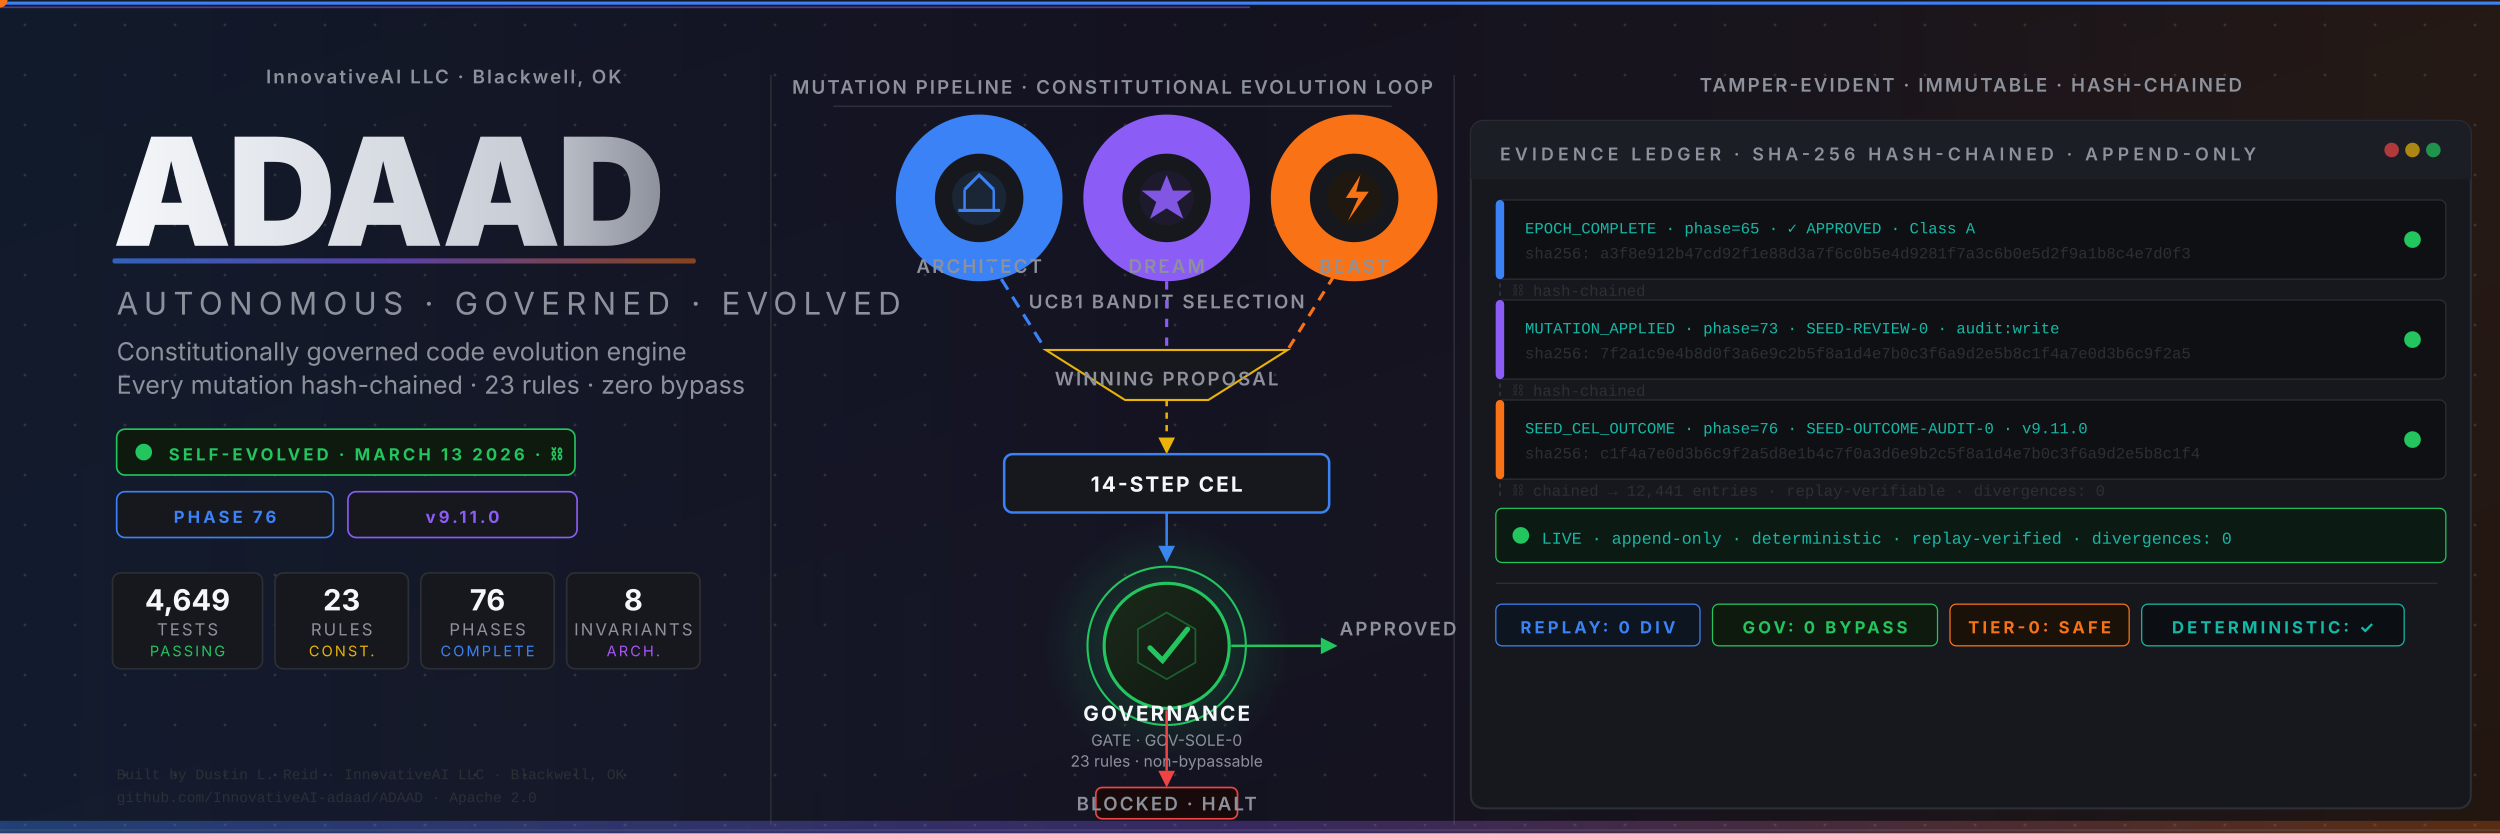
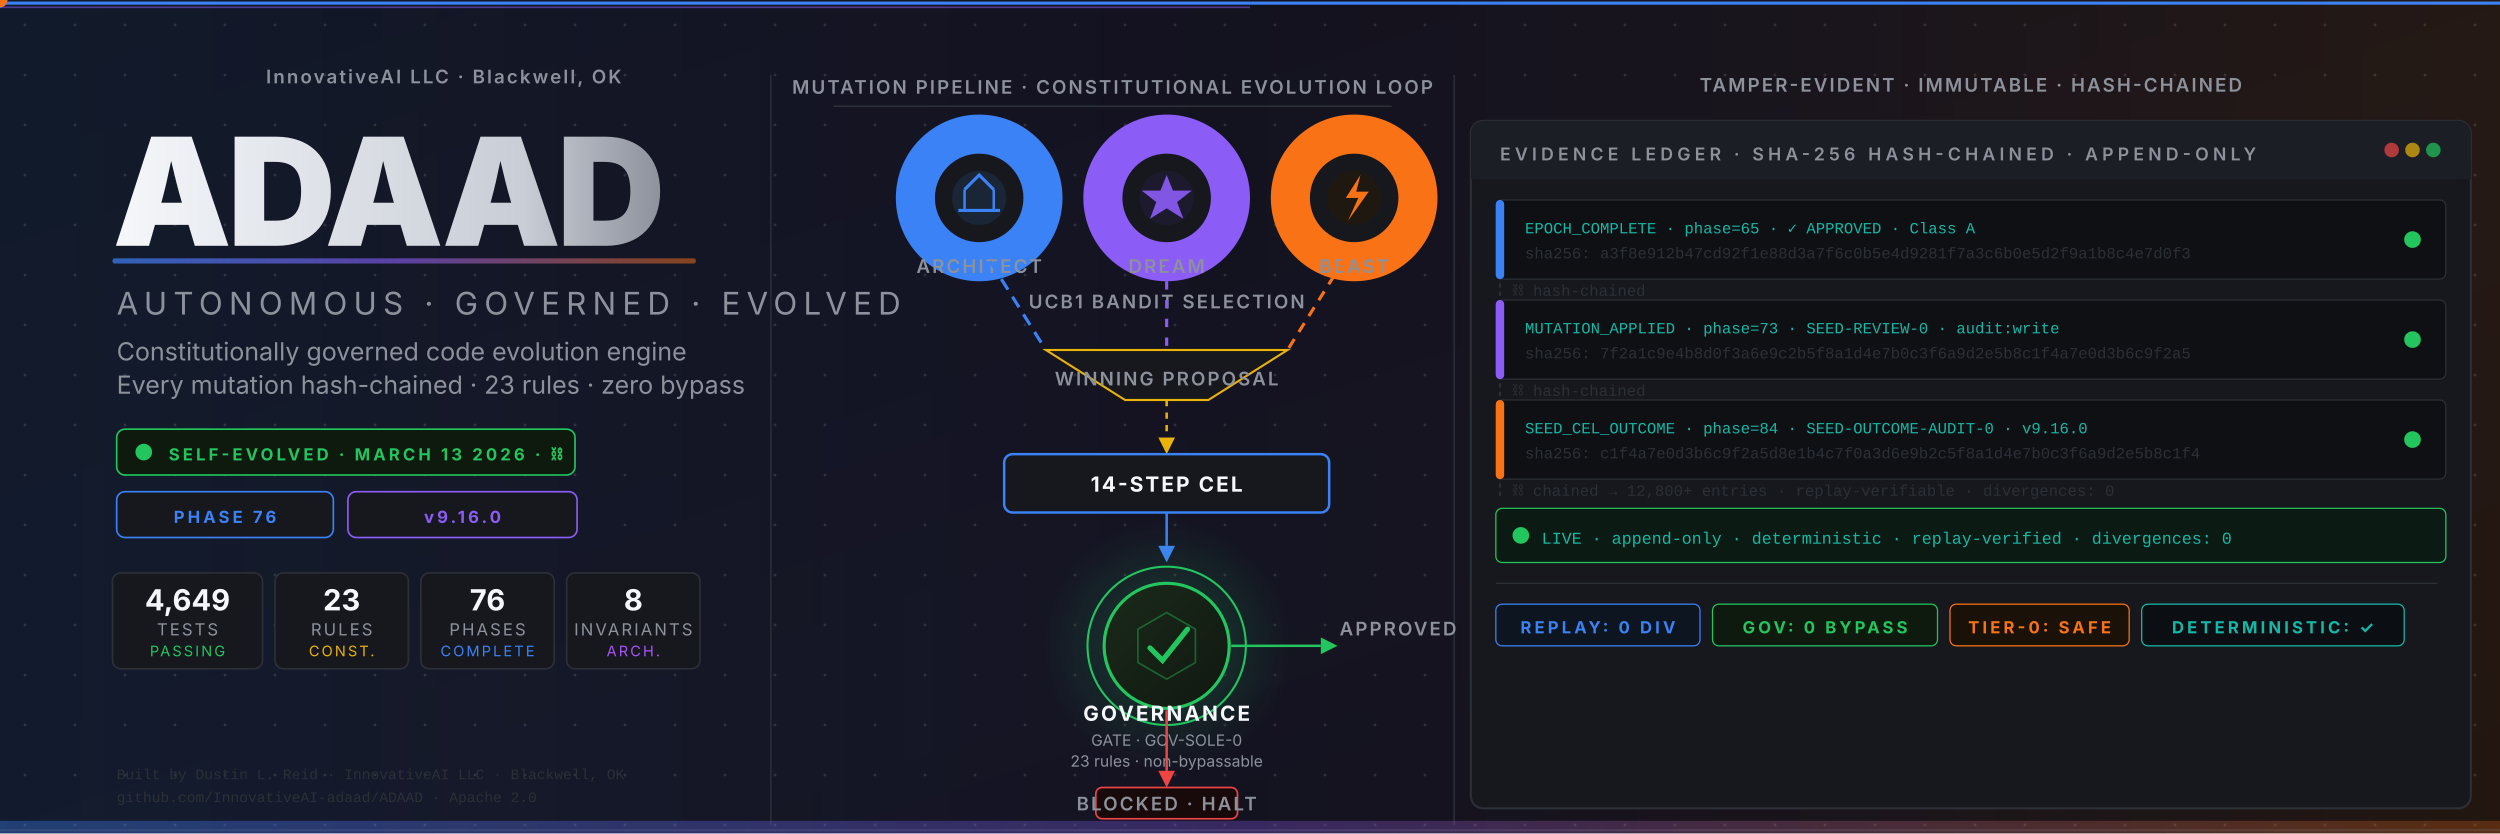
<svg xmlns="http://www.w3.org/2000/svg" viewBox="0 0 1200 400" width="100%" preserveAspectRatio="xMidYMid meet">
  <defs>
    <style>
      .logo-text { font-family:'Inter',Arial,sans-serif;font-weight:900;font-size:72px;letter-spacing:-2px; }
      .logo-sub  { font-family:'Inter',Arial,sans-serif;font-weight:400;font-size:15px;letter-spacing:3px; }
      .pill-text { font-family:'Inter',Arial,sans-serif;font-weight:700;font-size:8px;letter-spacing:1.5px; }
      .node-lbl  { font-family:'Inter',Arial,sans-serif;font-weight:600;font-size:9px;fill:#8c919b;letter-spacing:1px; }
      .gate-lbl  { font-family:'Inter',Arial,sans-serif;font-weight:700;font-size:10px;fill:#f5f7fa;letter-spacing:1px; }
      .gate-sub  { font-family:'Inter',Arial,sans-serif;font-weight:400;font-size:7.5px;fill:#8c919b; }
      .stat-num  { font-family:'Inter',Arial,sans-serif;font-weight:700;font-size:14px;fill:#f5f7fa; }
      .stat-lbl  { font-family:'Inter',Arial,sans-serif;font-weight:400;font-size:8px;fill:#8c919b;letter-spacing:1px; }
      .hash-text { font-family:'JetBrains Mono','Courier New',monospace;font-size:7.5px;fill:#2b2f36; }
      .hash-live { font-family:'JetBrains Mono','Courier New',monospace;font-size:7.5px;fill:#14b8a6; }
      .corner-tx { font-family:'JetBrains Mono','Courier New',monospace;font-size:7px;fill:#2b2f36; }

      @keyframes gridShimmer{0%{opacity:.04}50%{opacity:.09}100%{opacity:.04}}
      .grid{animation:gridShimmer 8s ease-in-out infinite}

      @keyframes chainFlow{0%{stroke-dashoffset:60;opacity:.3}50%{opacity:.8}100%{stroke-dashoffset:0;opacity:.3}}
      .chain-b{stroke:#3b82f6;stroke-width:1.5;fill:none;stroke-dasharray:6 4;animation:chainFlow 2.5s linear infinite}
      .chain-v{stroke:#8b5cf6;stroke-width:1.5;fill:none;stroke-dasharray:4 5;animation:chainFlow 3s linear infinite reverse}
      .chain-o{stroke:#f97316;stroke-width:1.5;fill:none;stroke-dasharray:5 4;animation:chainFlow 2.8s linear infinite}
      .chain-g{stroke:#22c55e;stroke-width:1.2;fill:none;stroke-dasharray:4 4;animation:chainFlow 2s linear infinite}

      @keyframes orbB{0%,100%{r:36;opacity:.12}50%{r:48;opacity:.05}}
      @keyframes orbV{0%,100%{r:36;opacity:.12}50%{r:48;opacity:.05}}
      @keyframes orbO{0%,100%{r:36;opacity:.12}50%{r:48;opacity:.05}}
      .glow-b{fill:#3b82f6;animation:orbB 3s ease-in-out infinite}
      .glow-v{fill:#8b5cf6;animation:orbV 3.4s ease-in-out .5s infinite}
      .glow-o{fill:#f97316;animation:orbO 2.8s ease-in-out 1s infinite}

      @keyframes gRing1{0%,100%{r:30;stroke-opacity:.7;stroke-width:1.5}50%{r:40;stroke-opacity:.1;stroke-width:.5}}
      @keyframes gRing2{0%,100%{r:40;stroke-opacity:.35;stroke-width:1}50%{r:52;stroke-opacity:.05;stroke-width:.3}}
      .gate-r1{fill:none;stroke:#22c55e;animation:gRing1 2s ease-in-out infinite}
      .gate-r2{fill:none;stroke:#22c55e;animation:gRing2 2s ease-in-out .6s infinite}

      @keyframes blink{0%,90%,100%{opacity:1}95%{opacity:.2}}
      .blink{animation:blink 3s ease-in-out infinite}

      @keyframes borderSweep{0%{stroke-dashoffset:1200}100%{stroke-dashoffset:0}}
      .bsweep{fill:none;stroke:#3b82f6;stroke-width:1.5;stroke-dasharray:1200;animation:borderSweep 3s linear forwards}
      .bsweepv{fill:none;stroke:#8b5cf6;stroke-width:.8;stroke-dasharray:600;animation:borderSweep 4s linear 1s forwards;opacity:.5}

      @keyframes ledIn{0%{opacity:0;transform:translateX(-4px)}20%{opacity:1;transform:translateX(0)}80%{opacity:1}100%{opacity:.55}}
      .led1{animation:ledIn 4s ease-in-out infinite}
      .led2{animation:ledIn 4s ease-in-out 1.3s infinite}
      .led3{animation:ledIn 4s ease-in-out 2.6s infinite}

      @keyframes pillBounce{0%,100%{transform:translateY(0)}50%{transform:translateY(-2px)}}
      .pill{animation:pillBounce 3s ease-in-out infinite}

      @keyframes pkt{0%{offset-distance:0%;opacity:0}10%{opacity:1}90%{opacity:1}100%{offset-distance:100%;opacity:0}}
      .pktB{fill:#3b82f6;offset-path:path("M 500,175 L 540,200");animation:pkt 2.5s linear infinite}
      .pktV{fill:#8b5cf6;offset-path:path("M 560,175 L 560,200");animation:pkt 3s linear .6s infinite}
      .pktO{fill:#f97316;offset-path:path("M 620,175 L 580,200");animation:pkt 2.8s linear 1.2s infinite}
    </style>
    <linearGradient id="bgG" x1="0%" y1="0%" x2="100%" y2="100%">
      <stop offset="0%" stop-color="#0b0c0f" />
      <stop offset="60%" stop-color="#0d0f14" />
      <stop offset="100%" stop-color="#0b0c0f" />
    </linearGradient>
    <linearGradient id="hdrG" x1="0%" y1="0%" x2="100%" y2="0%">
      <stop offset="0%" stop-color="#3b82f6" stop-opacity=".12" />
      <stop offset="50%" stop-color="#8b5cf6" stop-opacity=".06" />
      <stop offset="100%" stop-color="#f97316" stop-opacity=".10" />
    </linearGradient>
    <linearGradient id="logoG" x1="0%" y1="0%" x2="100%" y2="0%">
      <stop offset="0%" stop-color="#f5f7fa" />
      <stop offset="75%" stop-color="#c8cdd6" />
      <stop offset="100%" stop-color="#8c919b" />
    </linearGradient>
    <linearGradient id="barG" x1="0%" y1="0%" x2="100%" y2="0%">
      <stop offset="0%" stop-color="#3b82f6" stop-opacity=".7" />
      <stop offset="50%" stop-color="#8b5cf6" stop-opacity=".6" />
      <stop offset="100%" stop-color="#f97316" stop-opacity=".5" />
    </linearGradient>
    <radialGradient id="glowB" cx="50%" cy="50%" r="50%">
      <stop offset="0%" stop-color="#3b82f6" stop-opacity=".3" />
      <stop offset="100%" stop-color="#3b82f6" stop-opacity="0" />
    </radialGradient>
    <radialGradient id="glowV" cx="50%" cy="50%" r="50%">
      <stop offset="0%" stop-color="#8b5cf6" stop-opacity=".3" />
      <stop offset="100%" stop-color="#8b5cf6" stop-opacity="0" />
    </radialGradient>
    <radialGradient id="glowO" cx="50%" cy="50%" r="50%">
      <stop offset="0%" stop-color="#f97316" stop-opacity=".3" />
      <stop offset="100%" stop-color="#f97316" stop-opacity="0" />
    </radialGradient>
    <radialGradient id="glowG" cx="50%" cy="50%" r="50%">
      <stop offset="0%" stop-color="#22c55e" stop-opacity=".25" />
      <stop offset="100%" stop-color="#22c55e" stop-opacity="0" />
    </radialGradient>
    <linearGradient id="gateG" x1="0%" y1="0%" x2="100%" y2="100%">
      <stop offset="0%" stop-color="#1a2a1a" />
      <stop offset="100%" stop-color="#111811" />
    </linearGradient>
    <pattern id="dots" width="24" height="24" patternUnits="userSpaceOnUse">
      <circle cx="12" cy="12" r=".7" fill="#f5f7fa" opacity=".12" />
    </pattern>
  </defs>
  <rect width="1200" height="400" fill="url(#bgG)" />
  <rect width="1200" height="400" fill="url(#hdrG)" />
  <rect width="1200" height="400" fill="url(#dots)" class="grid" />
  <line x1="0" y1="1.5" x2="1200" y2="1.5" class="bsweep" />
  <line x1="0" y1="3.5" x2="600" y2="3.5" class="bsweepv" />
  <line x1="0" y1="398.5" x2="1200" y2="398.5" stroke="#2b2f36" stroke-width="1" fill="none" />
  <line x1="370" y1="36" x2="370" y2="396" stroke="#2b2f36" stroke-width=".7" />
  <line x1="698" y1="36" x2="698" y2="396" stroke="#2b2f36" stroke-width=".7" />
  <text x="54" y="118" class="logo-text" fill="url(#logoG)">ADAAD</text>
  <rect x="54" y="124" width="280" height="2.5" fill="url(#barG)" rx="1" />
  <text x="56" y="151" class="logo-sub" fill="#8c919b">AUTONOMOUS · GOVERNED · EVOLVED</text>
  <text x="56" y="173" style="font-family:'Inter',Arial,sans-serif;font-size:12px;fill:#8c919b">Constitutionally governed code evolution engine</text>
  <text x="56" y="189" style="font-family:'Inter',Arial,sans-serif;font-size:12px;fill:#8c919b">Every mutation hash-chained · 23 rules · zero bypass</text>
  <g transform="translate(56,206)">
    <rect width="220" height="22" rx="4" fill="#0f1a0f" stroke="#22c55e" stroke-width=".8" />
    <circle cx="13" cy="11" r="4" fill="#22c55e" class="blink" />
    <text x="25" y="15" class="pill-text" fill="#22c55e">SELF-EVOLVED · MARCH 13 2026 · ⛓</text>
  </g>
  <g transform="translate(56,236)" class="pill">
    <rect width="104" height="22" rx="4" fill="#16181d" stroke="#3b82f6" stroke-width=".8" />
    <text x="52" y="15" class="pill-text" fill="#3b82f6" text-anchor="middle">PHASE 76</text>
  </g>
  <g transform="translate(167,236)">
    <rect width="110" height="22" rx="4" fill="#16181d" stroke="#8b5cf6" stroke-width=".8" />
-     <text x="55" y="15" class="pill-text" fill="#8b5cf6" text-anchor="middle">v9.11.0</text>
+     <text x="55" y="15" class="pill-text" fill="#8b5cf6" text-anchor="middle">v9.16.0</text>
  </g>
  <g transform="translate(54,275)">
    <rect width="72" height="46" rx="4" fill="#16181d" stroke="#2b2f36" stroke-width=".8" />
    <text x="36" y="18" class="stat-num" text-anchor="middle">4,649</text>
    <text x="36" y="30" class="stat-lbl" text-anchor="middle">TESTS</text>
    <text x="36" y="40" style="font-family:'Inter',Arial,sans-serif;font-size:7px;fill:#22c55e;text-anchor:middle;letter-spacing:1px">PASSING</text>
    <rect x="78" y="0" width="64" height="46" rx="4" fill="#16181d" stroke="#2b2f36" stroke-width=".8" />
    <text x="110" y="18" class="stat-num" text-anchor="middle">23</text>
    <text x="110" y="30" class="stat-lbl" text-anchor="middle">RULES</text>
    <text x="110" y="40" style="font-family:'Inter',Arial,sans-serif;font-size:7px;fill:#eab308;text-anchor:middle;letter-spacing:1px">CONST.</text>
    <rect x="148" y="0" width="64" height="46" rx="4" fill="#16181d" stroke="#2b2f36" stroke-width=".8" />
    <text x="180" y="18" class="stat-num" text-anchor="middle">76</text>
    <text x="180" y="30" class="stat-lbl" text-anchor="middle">PHASES</text>
    <text x="180" y="40" style="font-family:'Inter',Arial,sans-serif;font-size:7px;fill:#3b82f6;text-anchor:middle;letter-spacing:1px">COMPLETE</text>
    <rect x="218" y="0" width="64" height="46" rx="4" fill="#16181d" stroke="#2b2f36" stroke-width=".8" />
    <text x="250" y="18" class="stat-num" text-anchor="middle">8</text>
    <text x="250" y="30" class="stat-lbl" text-anchor="middle">INVARIANTS</text>
    <text x="250" y="40" style="font-family:'Inter',Arial,sans-serif;font-size:7px;fill:#a855f7;text-anchor:middle;letter-spacing:1px">ARCH.</text>
  </g>
  <text x="56" y="374" class="corner-tx">Built by Dustin L. Reid · InnovativeAI LLC · Blackwell, OK</text>
  <text x="56" y="385" class="corner-tx">github.com/InnovativeAI-adaad/ADAAD · Apache 2.0</text>
  <text x="534" y="45" class="node-lbl" text-anchor="middle">MUTATION PIPELINE · CONSTITUTIONAL EVOLUTION LOOP</text>
  <line x1="400" y1="51" x2="668" y2="51" stroke="#2b2f36" stroke-width=".8" />
  <circle cx="470" cy="95" r="40" fill="url(#glowB)" class="glow-b" />
  <circle cx="560" cy="95" r="40" fill="url(#glowV)" class="glow-v" />
  <circle cx="650" cy="95" r="40" fill="url(#glowO)" class="glow-o" />
  <circle cx="470" cy="95" r="22" fill="#16181d" stroke="#3b82f6" stroke-width="1.5" />
  <circle cx="470" cy="95" r="13" fill="#1a2535" />
  <path d="M463,91 L470,84 L477,91" stroke="#3b82f6" stroke-width="1.5" fill="none" />
  <line x1="463" y1="91" x2="463" y2="101" stroke="#3b82f6" stroke-width="1.2" />
  <line x1="477" y1="91" x2="477" y2="101" stroke="#3b82f6" stroke-width="1.2" />
  <line x1="460" y1="101" x2="480" y2="101" stroke="#3b82f6" stroke-width="1.5" />
  <text x="470" y="131" class="node-lbl" text-anchor="middle" fill="#3b82f6">ARCHITECT</text>
  <circle cx="560" cy="95" r="22" fill="#16181d" stroke="#8b5cf6" stroke-width="1.5" />
  <circle cx="560" cy="95" r="13" fill="#1e1a2e" />
  <path d="M560,84 L563,91.5 L572,91.5 L565,97 L568,105 L560,100 L552,105 L555,97 L548,91.5 L557,91.5 Z" fill="#8b5cf6" opacity=".9" />
  <text x="560" y="131" class="node-lbl" text-anchor="middle" fill="#8b5cf6">DREAM</text>
  <circle cx="650" cy="95" r="22" fill="#16181d" stroke="#f97316" stroke-width="1.5" />
  <circle cx="650" cy="95" r="13" fill="#1f1810" />
  <path d="M653,84 L646,95 L652,95 L647,106 L657,92 L651,92 Z" fill="#f97316" />
  <text x="650" y="131" class="node-lbl" text-anchor="middle" fill="#f97316">BEAST</text>
  <text x="560" y="148" class="node-lbl" text-anchor="middle" fill="#eab308">UCB1 BANDIT SELECTION</text>
  <line x1="470" y1="117" x2="502" y2="168" class="chain-b" />
  <line x1="560" y1="117" x2="560" y2="168" class="chain-v" />
  <line x1="650" y1="117" x2="618" y2="168" class="chain-o" />
  <path d="M 502,168 L 618,168 L 580,192 L 540,192 Z" fill="#16181d" stroke="#eab308" stroke-width="1" />
  <text x="560" y="185" class="node-lbl" text-anchor="middle" fill="#eab308">WINNING PROPOSAL</text>
  <line x1="560" y1="192" x2="560" y2="210" stroke="#eab308" stroke-width="1.2" stroke-dasharray="3,3" />
  <polygon points="556,210 560,218 564,210" fill="#eab308" />
  <rect x="482" y="218" width="156" height="28" rx="4" fill="#16181d" stroke="#3b82f6" stroke-width="1.2" />
  <text x="560" y="236" class="gate-lbl" text-anchor="middle">14-STEP CEL</text>
  <line x1="560" y1="246" x2="560" y2="262" stroke="#3b82f6" stroke-width="1.2" />
  <polygon points="556,262 560,270 564,262" fill="#3b82f6" />
  <circle cx="560" cy="310" r="60" fill="url(#glowG)" />
  <circle cx="560" cy="310" r="30" class="gate-r1" />
  <circle cx="560" cy="310" r="38" class="gate-r2" />
  <circle cx="560" cy="310" r="30" fill="url(#gateG)" stroke="#22c55e" stroke-width="1.5" />
  <path d="M560,294 L573.8,302 L573.8,318 L560,326 L546.2,318 L546.2,302 Z" fill="none" stroke="#22c55e" stroke-width=".8" opacity=".4" />
  <path d="M552,311 L558,317 L570,302" stroke="#22c55e" stroke-width="2.5" fill="none" stroke-linecap="round" class="blink" />
  <text x="560" y="346" class="gate-lbl" text-anchor="middle">GOVERNANCE</text>
  <text x="560" y="358" class="gate-sub" text-anchor="middle">GATE · GOV-SOLE-0</text>
  <text x="560" y="368" class="gate-sub" text-anchor="middle">23 rules · non-bypassable</text>
  <line x1="591" y1="310" x2="634" y2="310" stroke="#22c55e" stroke-width="1.2" />
  <polygon points="634,306 642,310 634,314" fill="#22c55e" />
  <text x="643" y="305" class="node-lbl" fill="#22c55e">APPROVED</text>
  <line x1="560" y1="341" x2="560" y2="370" stroke="#ef4444" stroke-width="1.2" />
  <polygon points="556,370 560,378 564,370" fill="#ef4444" />
  <rect x="526" y="378" width="68" height="15" rx="3" fill="#180a0a" stroke="#ef4444" stroke-width=".8" />
  <text x="560" y="389" class="node-lbl" text-anchor="middle" fill="#ef4444">BLOCKED · HALT</text>
  <circle r="3.5" class="pktB" />
  <circle r="3.5" class="pktV" />
  <circle r="3.5" class="pktO" />
  <rect x="706" y="58" width="480" height="330" rx="6" fill="#16181d" stroke="#2b2f36" stroke-width="1" />
  <rect x="706" y="58" width="480" height="28" rx="6" fill="#1c1e25" />
  <rect x="706" y="78" width="480" height="8" fill="#1c1e25" />
  <text x="720" y="77" class="node-lbl" style="font-size:8.5px;letter-spacing:2px;fill:#8c919b">EVIDENCE LEDGER · SHA-256 HASH-CHAINED · APPEND-ONLY</text>
  <circle cx="1148" cy="72" r="3.5" fill="#ef4444" opacity=".7" />
  <circle cx="1158" cy="72" r="3.5" fill="#eab308" opacity=".7" />
  <circle cx="1168" cy="72" r="3.5" fill="#22c55e" opacity=".7" />
  <g class="led1" transform="translate(718,96)">
    <rect width="456" height="38" rx="3" fill="#0f1014" stroke="#2b2f36" stroke-width=".6" />
    <rect width="4" height="38" rx="2" fill="#3b82f6" />
    <text x="14" y="16" class="hash-live">EPOCH_COMPLETE · phase=65 · ✓ APPROVED · Class A</text>
    <text x="14" y="28" class="hash-text">sha256: a3f8e912b47cd92f1e88d3a7f6c0b5e4d9281f7a3c6b0e5d2f9a1b8c4e7d0f3</text>
    <circle cx="440" cy="19" r="4" fill="#22c55e" />
  </g>
  <line x1="720" y1="136" x2="720" y2="143" stroke="#2b2f36" stroke-width="1" stroke-dasharray="2,2" />
  <text x="726" y="142" class="hash-text">⛓ hash-chained</text>
  <g class="led2" transform="translate(718,144)">
    <rect width="456" height="38" rx="3" fill="#0f1014" stroke="#2b2f36" stroke-width=".6" />
    <rect width="4" height="38" rx="2" fill="#8b5cf6" />
    <text x="14" y="16" class="hash-live">MUTATION_APPLIED · phase=73 · SEED-REVIEW-0 · audit:write</text>
    <text x="14" y="28" class="hash-text">sha256: 7f2a1c9e4b8d0f3a6e9c2b5f8a1d4e7b0c3f6a9d2e5b8c1f4a7e0d3b6c9f2a5</text>
    <circle cx="440" cy="19" r="4" fill="#22c55e" />
  </g>
  <line x1="720" y1="184" x2="720" y2="191" stroke="#2b2f36" stroke-width="1" stroke-dasharray="2,2" />
  <text x="726" y="190" class="hash-text">⛓ hash-chained</text>
  <g class="led3" transform="translate(718,192)">
    <rect width="456" height="38" rx="3" fill="#0f1014" stroke="#2b2f36" stroke-width=".6" />
    <rect width="4" height="38" rx="2" fill="#f97316" />
-     <text x="14" y="16" class="hash-live">SEED_CEL_OUTCOME · phase=76 · SEED-OUTCOME-AUDIT-0 · v9.11.0</text>
+     <text x="14" y="16" class="hash-live">SEED_CEL_OUTCOME · phase=84 · SEED-OUTCOME-AUDIT-0 · v9.16.0</text>
    <text x="14" y="28" class="hash-text">sha256: c1f4a7e0d3b6c9f2a5d8e1b4c7f0a3d6e9b2c5f8a1d4e7b0c3f6a9d2e5b8c1f4</text>
    <circle cx="440" cy="19" r="4" fill="#22c55e" />
  </g>
  <line x1="720" y1="232" x2="720" y2="239" stroke="#2b2f36" stroke-width="1" stroke-dasharray="2,2" />
-   <text x="726" y="238" class="hash-text">⛓ chained → 12,441 entries · replay-verifiable · divergences: 0</text>
+   <text x="726" y="238" class="hash-text">⛓ chained → 12,800+ entries · replay-verifiable · divergences: 0</text>
  <g transform="translate(718,244)">
    <rect width="456" height="26" rx="3" fill="#0b1a12" stroke="#22c55e" stroke-width=".6" />
    <circle cx="12" cy="13" r="4" fill="#22c55e" class="blink" />
    <text x="22" y="17" class="hash-live" style="font-size:8px">LIVE · append-only · deterministic · replay-verified · divergences: 0</text>
  </g>
  <line x1="718" y1="280" x2="1170" y2="280" stroke="#2b2f36" stroke-width=".6" />
  <g transform="translate(718,290)">
    <rect width="98" height="20" rx="3" fill="#0d1520" stroke="#3b82f6" stroke-width=".6" />
    <text x="49" y="14" class="pill-text" fill="#3b82f6" text-anchor="middle">REPLAY: 0 DIV</text>
    <rect x="104" y="0" width="108" height="20" rx="3" fill="#0f1a0f" stroke="#22c55e" stroke-width=".6" />
    <text x="158" y="14" class="pill-text" fill="#22c55e" text-anchor="middle">GOV: 0 BYPASS</text>
    <rect x="218" y="0" width="86" height="20" rx="3" fill="#1a1208" stroke="#f97316" stroke-width=".6" />
    <text x="261" y="14" class="pill-text" fill="#f97316" text-anchor="middle">TIER-0: SAFE</text>
    <rect x="310" y="0" width="126" height="20" rx="3" fill="#0b0f14" stroke="#14b8a6" stroke-width=".6" />
    <text x="373" y="14" class="pill-text" fill="#14b8a6" text-anchor="middle">DETERMINISTIC: ✓</text>
  </g>
  <text x="213" y="40" class="node-lbl" text-anchor="middle">InnovativeAI LLC · Blackwell, OK</text>
  <text x="946" y="44" class="node-lbl" text-anchor="middle">TAMPER-EVIDENT · IMMUTABLE · HASH-CHAINED</text>
  <rect x="0" y="394" width="1200" height="6" fill="url(#barG)" opacity=".5" />
</svg>
